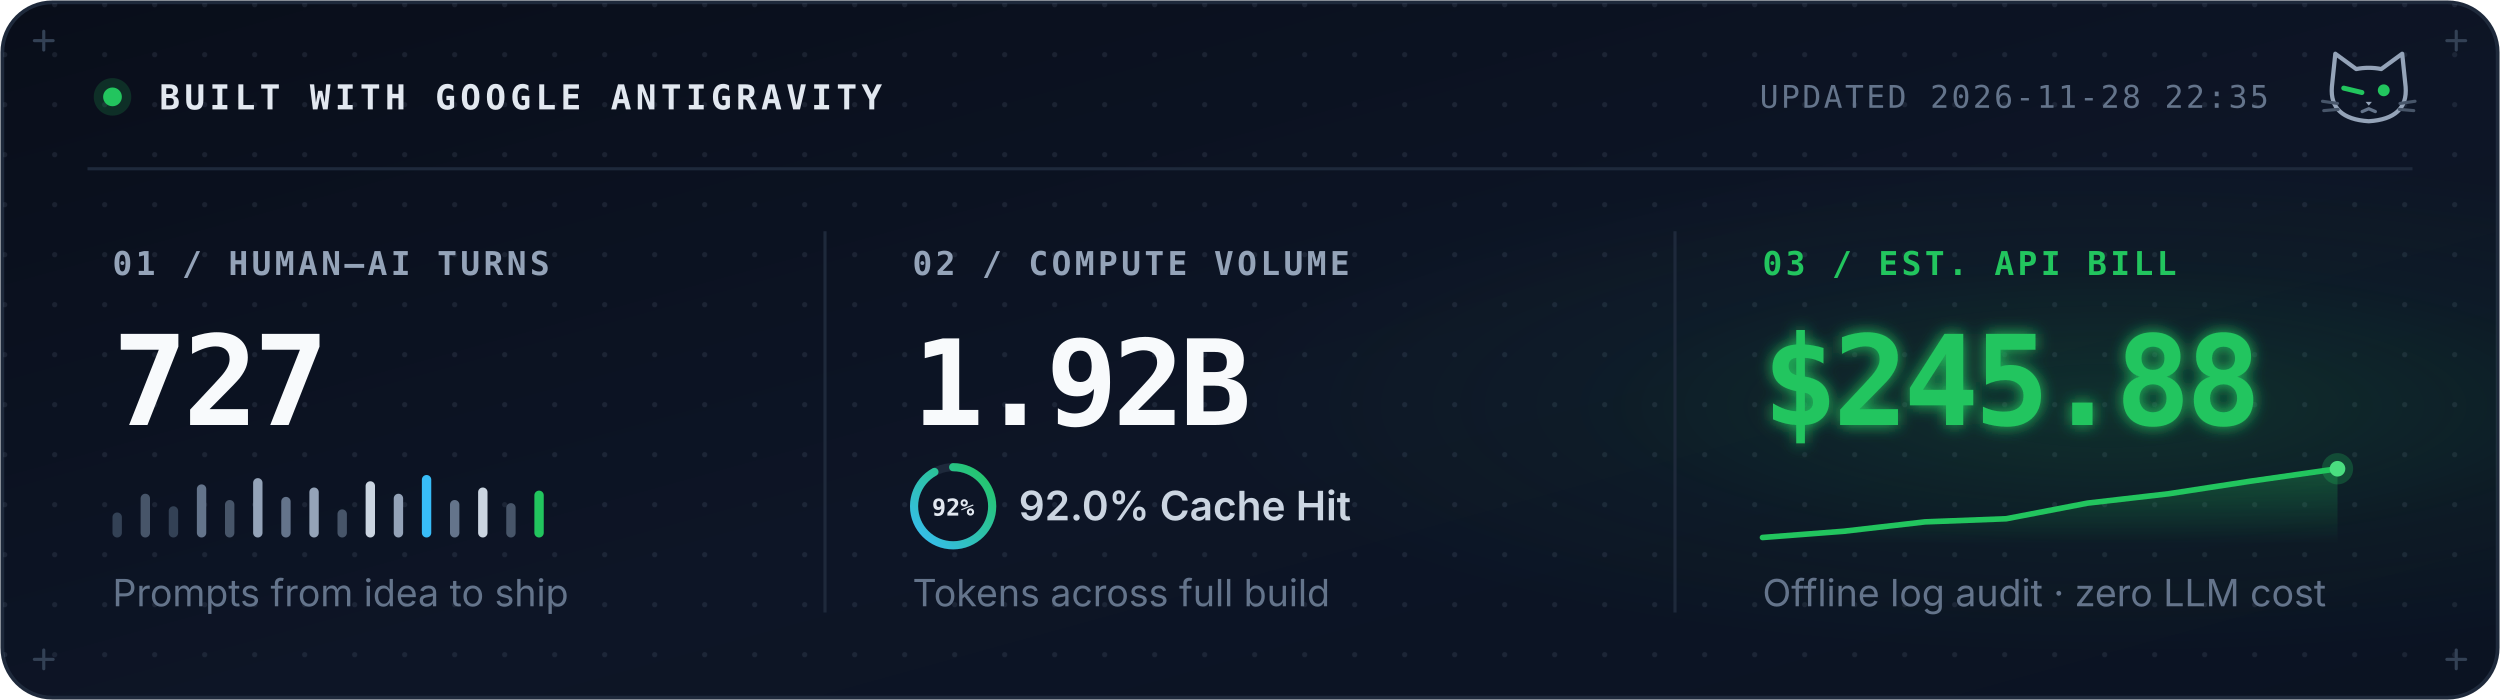
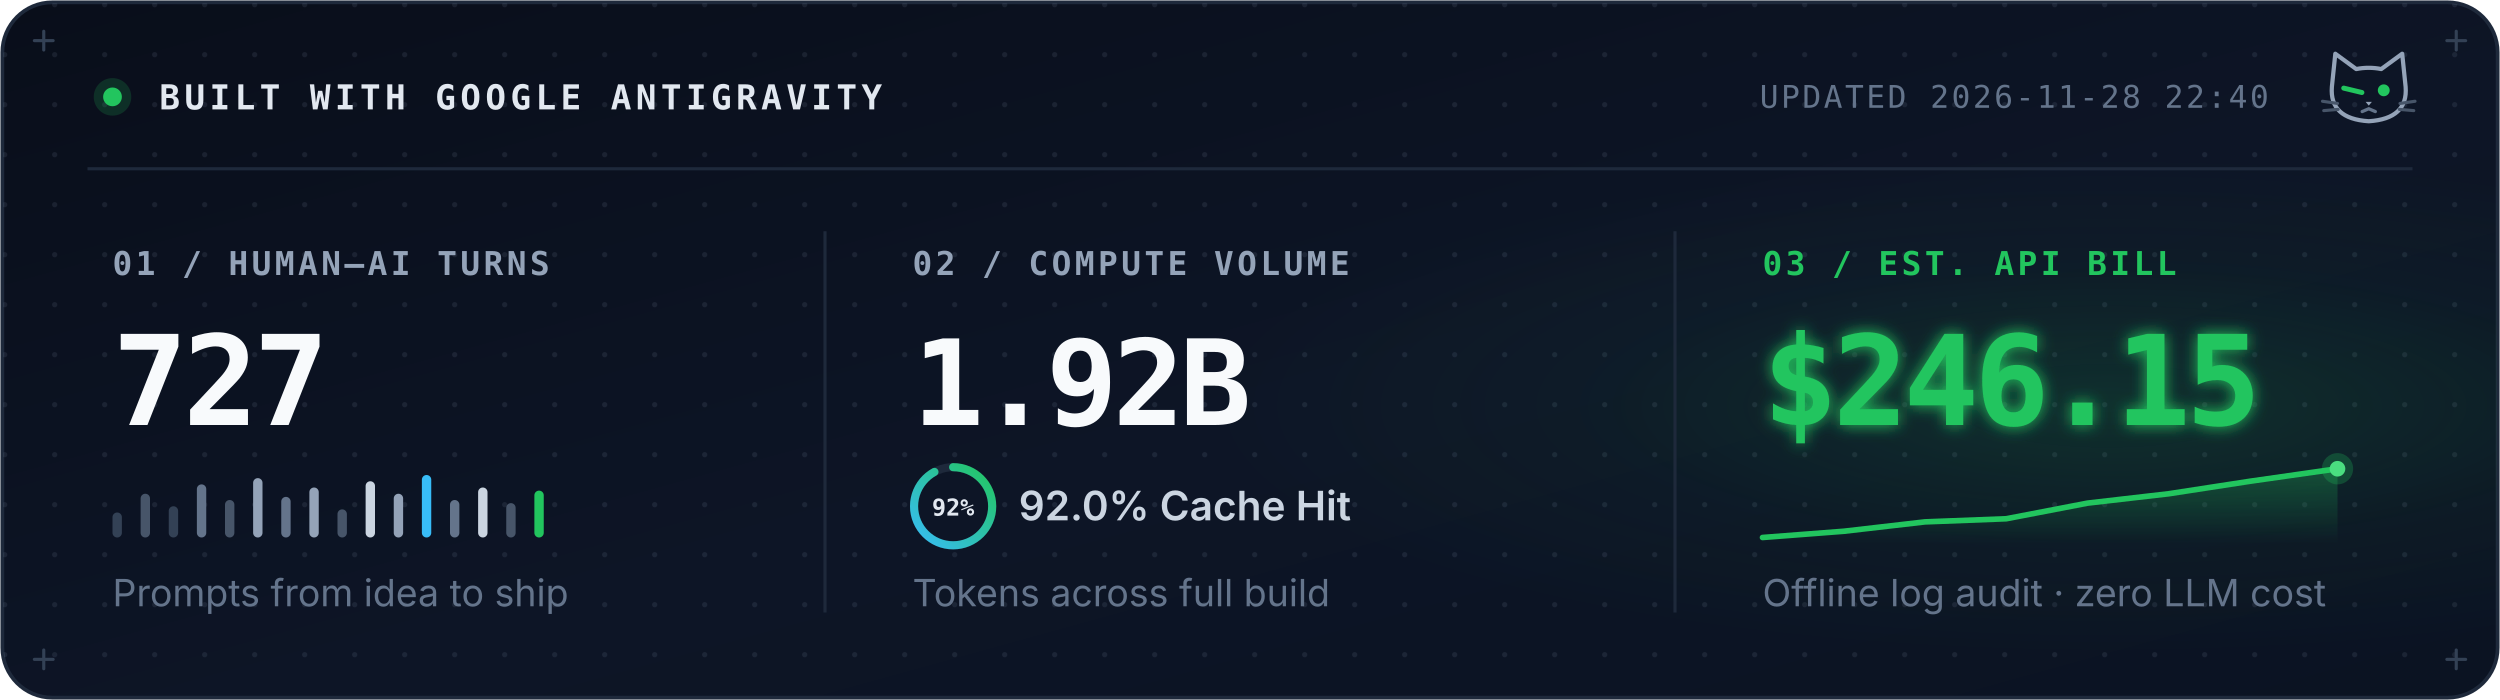
- <svg xmlns="http://www.w3.org/2000/svg" width="800" height="224" viewBox="0 0 800 224" role="img" aria-label="Built with Google Antigravity: 727 human-AI turns, 1.92B tokens with 92.0% cache hit, $245.88 estimated API bill (updated 2026-11-28 22:35)">
+ <svg xmlns="http://www.w3.org/2000/svg" width="800" height="224" viewBox="0 0 800 224" role="img" aria-label="Built with Google Antigravity: 727 human-AI turns, 1.92B tokens with 92.0% cache hit, $246.15 estimated API bill (updated 2026-11-28 22:40)">
  <defs>
    <linearGradient id="bg" x1="0%" y1="0%" x2="100%" y2="100%">
      <stop offset="0%" stop-color="#090E1A" />
      <stop offset="55%" stop-color="#0D1526" />
      <stop offset="100%" stop-color="#0B1322" />
    </linearGradient>
    <linearGradient id="topBeam" x1="0%" y1="0%" x2="100%" y2="0%">
      <stop offset="0%" stop-color="#22C55E" stop-opacity="0" />
      <stop offset="28%" stop-color="#38BDF8" stop-opacity="0.35" />
      <stop offset="68%" stop-color="#22C55E" stop-opacity="0.75" />
      <stop offset="100%" stop-color="#22C55E" stop-opacity="0" />
    </linearGradient>
    <radialGradient id="billGlow" cx="84%" cy="58%" r="36%">
      <stop offset="0%" stop-color="#22C55E" stop-opacity="0.16" />
      <stop offset="55%" stop-color="#22C55E" stop-opacity="0.04" />
      <stop offset="100%" stop-color="#22C55E" stop-opacity="0" />
    </radialGradient>
    <linearGradient id="sparkFill" x1="0%" y1="0%" x2="0%" y2="100%">
      <stop offset="0%" stop-color="#22C55E" stop-opacity="0.28" />
      <stop offset="100%" stop-color="#22C55E" stop-opacity="0.0" />
    </linearGradient>
    <linearGradient id="ringGrad" x1="0%" y1="0%" x2="100%" y2="100%">
      <stop offset="0%" stop-color="#38BDF8" />
      <stop offset="100%" stop-color="#22C55E" />
    </linearGradient>
    <pattern id="dotGrid" width="16" height="16" patternUnits="userSpaceOnUse">
      <circle cx="1.5" cy="1.5" r="0.85" fill="#94A3B8" fill-opacity="0.12" />
    </pattern>
    <filter id="softGlow" x="-30%" y="-30%" width="160%" height="160%">
      <feGaussianBlur stdDeviation="2.5" result="blur" />
      <feMerge>
        <feMergeNode in="blur" />
        <feMergeNode in="SourceGraphic" />
      </feMerge>
    </filter>
  </defs>
  <rect x="0.75" y="0.75" width="798.5" height="222.5" rx="16" fill="url(#bg)" stroke="#1E293B" stroke-width="1.2" />
  <rect x="1" y="1" width="798" height="222" rx="16" fill="url(#dotGrid)" />
  <rect x="1" y="1" width="798" height="222" rx="16" fill="url(#billGlow)" />
  <line x1="24" y1="1.2" x2="776" y2="1.2" stroke="url(#topBeam)" stroke-width="1.5" />
  <g stroke="#334155" stroke-width="1" stroke-linecap="round">
    <path d="M14 10 V16 M11 13 H17" />
    <path d="M786 10 V16 M783 13 H789" />
    <path d="M14 208 V214 M11 211 H17" />
    <path d="M786 208 V214 M783 211 H789" />
  </g>
  <circle cx="36" cy="31" r="6" fill="#22C55E" fill-opacity="0.18" />
  <circle cx="36" cy="31" r="3" fill="#22C55E" />
  <text x="51" y="35" fill="#E2E8F0" font-family="'JetBrains Mono', ui-monospace, SFMono-Regular, Menlo, monospace" font-size="11" font-weight="600" letter-spacing="1.4">
    BUILT WITH GOOGLE ANTIGRAVITY
  </text>
  <text x="726" y="34.5" text-anchor="end" fill="#64748B" font-family="'JetBrains Mono', ui-monospace, SFMono-Regular, Menlo, monospace" font-size="10" font-weight="500" letter-spacing="0.8">
-     UPDATED 2026-11-28 22:35
+     UPDATED 2026-11-28 22:40
  </text>
  <g transform="translate(742, 13)" aria-label="Hakimi Line-Art Cat">
    <path d="M4.2 14.8 L5.3 4.2 L12.0 9.1 Q16.0 8.3 20.0 9.1 L26.7 4.2 L27.8 14.8 Q28.6 25.0 16.0 25.8 Q3.4 25.0 4.2 14.8 Z" fill="none" stroke="#94A3B8" stroke-width="1.35" stroke-linejoin="round" stroke-linecap="round" />
    <path d="M8.0 15.2 L13.8 16.6" fill="none" stroke="#22C55E" stroke-width="1.6" stroke-linecap="round" />
    <circle cx="20.8" cy="15.9" r="1.9" fill="#22C55E" />
    <path d="M15.0 19.6 L17.0 19.6 L16.0 20.8 Z" fill="#94A3B8" />
    <path d="M13.9 22.7 L16.0 21.8 L18.1 22.7" fill="none" stroke="#64748B" stroke-width="1.05" stroke-linecap="round" stroke-linejoin="round" />
    <path d="M1.2 19.4 L6.0 20.1 M1.6 22.4 L6.2 22.0 M26.0 20.1 L30.8 19.4 M25.8 22.0 L30.4 22.4" stroke="#475569" stroke-width="1.0" stroke-linecap="round" />
  </g>
  <line x1="28" y1="54" x2="772" y2="54" stroke="#1E293B" stroke-width="1" />
  <line x1="264" y1="74" x2="264" y2="196" stroke="#1E293B" stroke-width="1" />
  <line x1="536" y1="74" x2="536" y2="196" stroke="#1E293B" stroke-width="1" />
  <text x="36" y="88" fill="#94A3B8" font-family="'JetBrains Mono', ui-monospace, SFMono-Regular, Menlo, monospace" font-size="10.5" font-weight="600" letter-spacing="1.1">
    01 / HUMAN–AI TURNS
  </text>
  <text x="36" y="136" fill="#F8FAFC" font-family="'JetBrains Mono', ui-monospace, SFMono-Regular, Menlo, monospace" font-size="40" font-weight="700" letter-spacing="-1.5">
    727
  </text>
  <g transform="translate(36, 152)">
    <rect x="0" y="12" width="3" height="8" rx="1.5" fill="#334155" />
    <rect x="9" y="6" width="3" height="14" rx="1.5" fill="#475569" />
    <rect x="18" y="10" width="3" height="10" rx="1.5" fill="#334155" />
    <rect x="27" y="3" width="3" height="17" rx="1.5" fill="#64748B" />
    <rect x="36" y="8" width="3" height="12" rx="1.5" fill="#475569" />
    <rect x="45" y="1" width="3" height="19" rx="1.5" fill="#94A3B8" />
    <rect x="54" y="7" width="3" height="13" rx="1.5" fill="#64748B" />
    <rect x="63" y="4" width="3" height="16" rx="1.5" fill="#94A3B8" />
    <rect x="72" y="11" width="3" height="9" rx="1.5" fill="#475569" />
    <rect x="81" y="2" width="3" height="18" rx="1.5" fill="#CBD5E1" />
    <rect x="90" y="6" width="3" height="14" rx="1.5" fill="#94A3B8" />
    <rect x="99" y="0" width="3" height="20" rx="1.5" fill="#38BDF8" />
    <rect x="108" y="8" width="3" height="12" rx="1.5" fill="#64748B" />
    <rect x="117" y="4" width="3" height="16" rx="1.5" fill="#CBD5E1" />
    <rect x="126" y="9" width="3" height="11" rx="1.5" fill="#475569" />
    <rect x="135" y="5" width="3" height="15" rx="1.5" fill="#22C55E" />
  </g>
  <text x="36" y="194" fill="#64748B" font-family="'LXGW WenKai', 'IBM Plex Sans', -apple-system, sans-serif" font-size="12">
    Prompts from idea to ship
  </text>
  <text x="292" y="88" fill="#94A3B8" font-family="'JetBrains Mono', ui-monospace, SFMono-Regular, Menlo, monospace" font-size="10.5" font-weight="600" letter-spacing="1.1">
    02 / COMPUTE VOLUME
  </text>
  <text x="292" y="136" fill="#F8FAFC" font-family="'JetBrains Mono', ui-monospace, SFMono-Regular, Menlo, monospace" font-size="38" font-weight="700" letter-spacing="-1.5">
    1.92B
  </text>
  <g transform="translate(305, 162)">
    <circle cx="0" cy="0" r="12.5" fill="none" stroke="#1E293B" stroke-width="2.6" />
    <circle cx="0" cy="0" r="12.5" fill="none" stroke="url(#ringGrad)" stroke-width="2.6" stroke-linecap="round" stroke-dasharray="72.29 78.54" transform="rotate(-90)" />
    <text x="0" y="3" text-anchor="middle" fill="#E2E8F0" font-family="'JetBrains Mono', ui-monospace, monospace" font-size="7.5" font-weight="700">92%</text>
  </g>
  <text x="326" y="166.5" fill="#CBD5E1" font-family="'LXGW WenKai', 'IBM Plex Sans', -apple-system, sans-serif" font-size="13" font-weight="600">
    92.0% Cache Hit
  </text>
  <text x="292" y="194" fill="#64748B" font-family="'LXGW WenKai', 'IBM Plex Sans', -apple-system, sans-serif" font-size="12">
    Tokens across full build
  </text>
  <text x="564" y="88" fill="#22C55E" font-family="'JetBrains Mono', ui-monospace, SFMono-Regular, Menlo, monospace" font-size="10.5" font-weight="600" letter-spacing="1.1">
    03 / EST. API BILL
  </text>
  <text x="564" y="136" fill="#22C55E" font-family="'JetBrains Mono', ui-monospace, SFMono-Regular, Menlo, monospace" font-size="40" font-weight="700" letter-spacing="-1.5" filter="url(#softGlow)">
-     $245.88
+     $246.15
  </text>
  <g transform="translate(564, 148)">
    <path d="M0 24 L26 22 L52 19 L78 18 L104 13 L130 10 L156 6 L184 2 L184 26 L0 26 Z" fill="url(#sparkFill)" />
    <path d="M0 24 L26 22 L52 19 L78 18 L104 13 L130 10 L156 6 L184 2" fill="none" stroke="#22C55E" stroke-width="1.8" stroke-linecap="round" stroke-linejoin="round" />
    <circle cx="184" cy="2" r="5" fill="#22C55E" fill-opacity="0.25" />
    <circle cx="184" cy="2" r="2.5" fill="#4ADE80" />
  </g>
  <text x="564" y="194" fill="#64748B" font-family="'LXGW WenKai', 'IBM Plex Sans', -apple-system, sans-serif" font-size="12">
    Offline log audit · zero LLM cost
  </text>
</svg>
